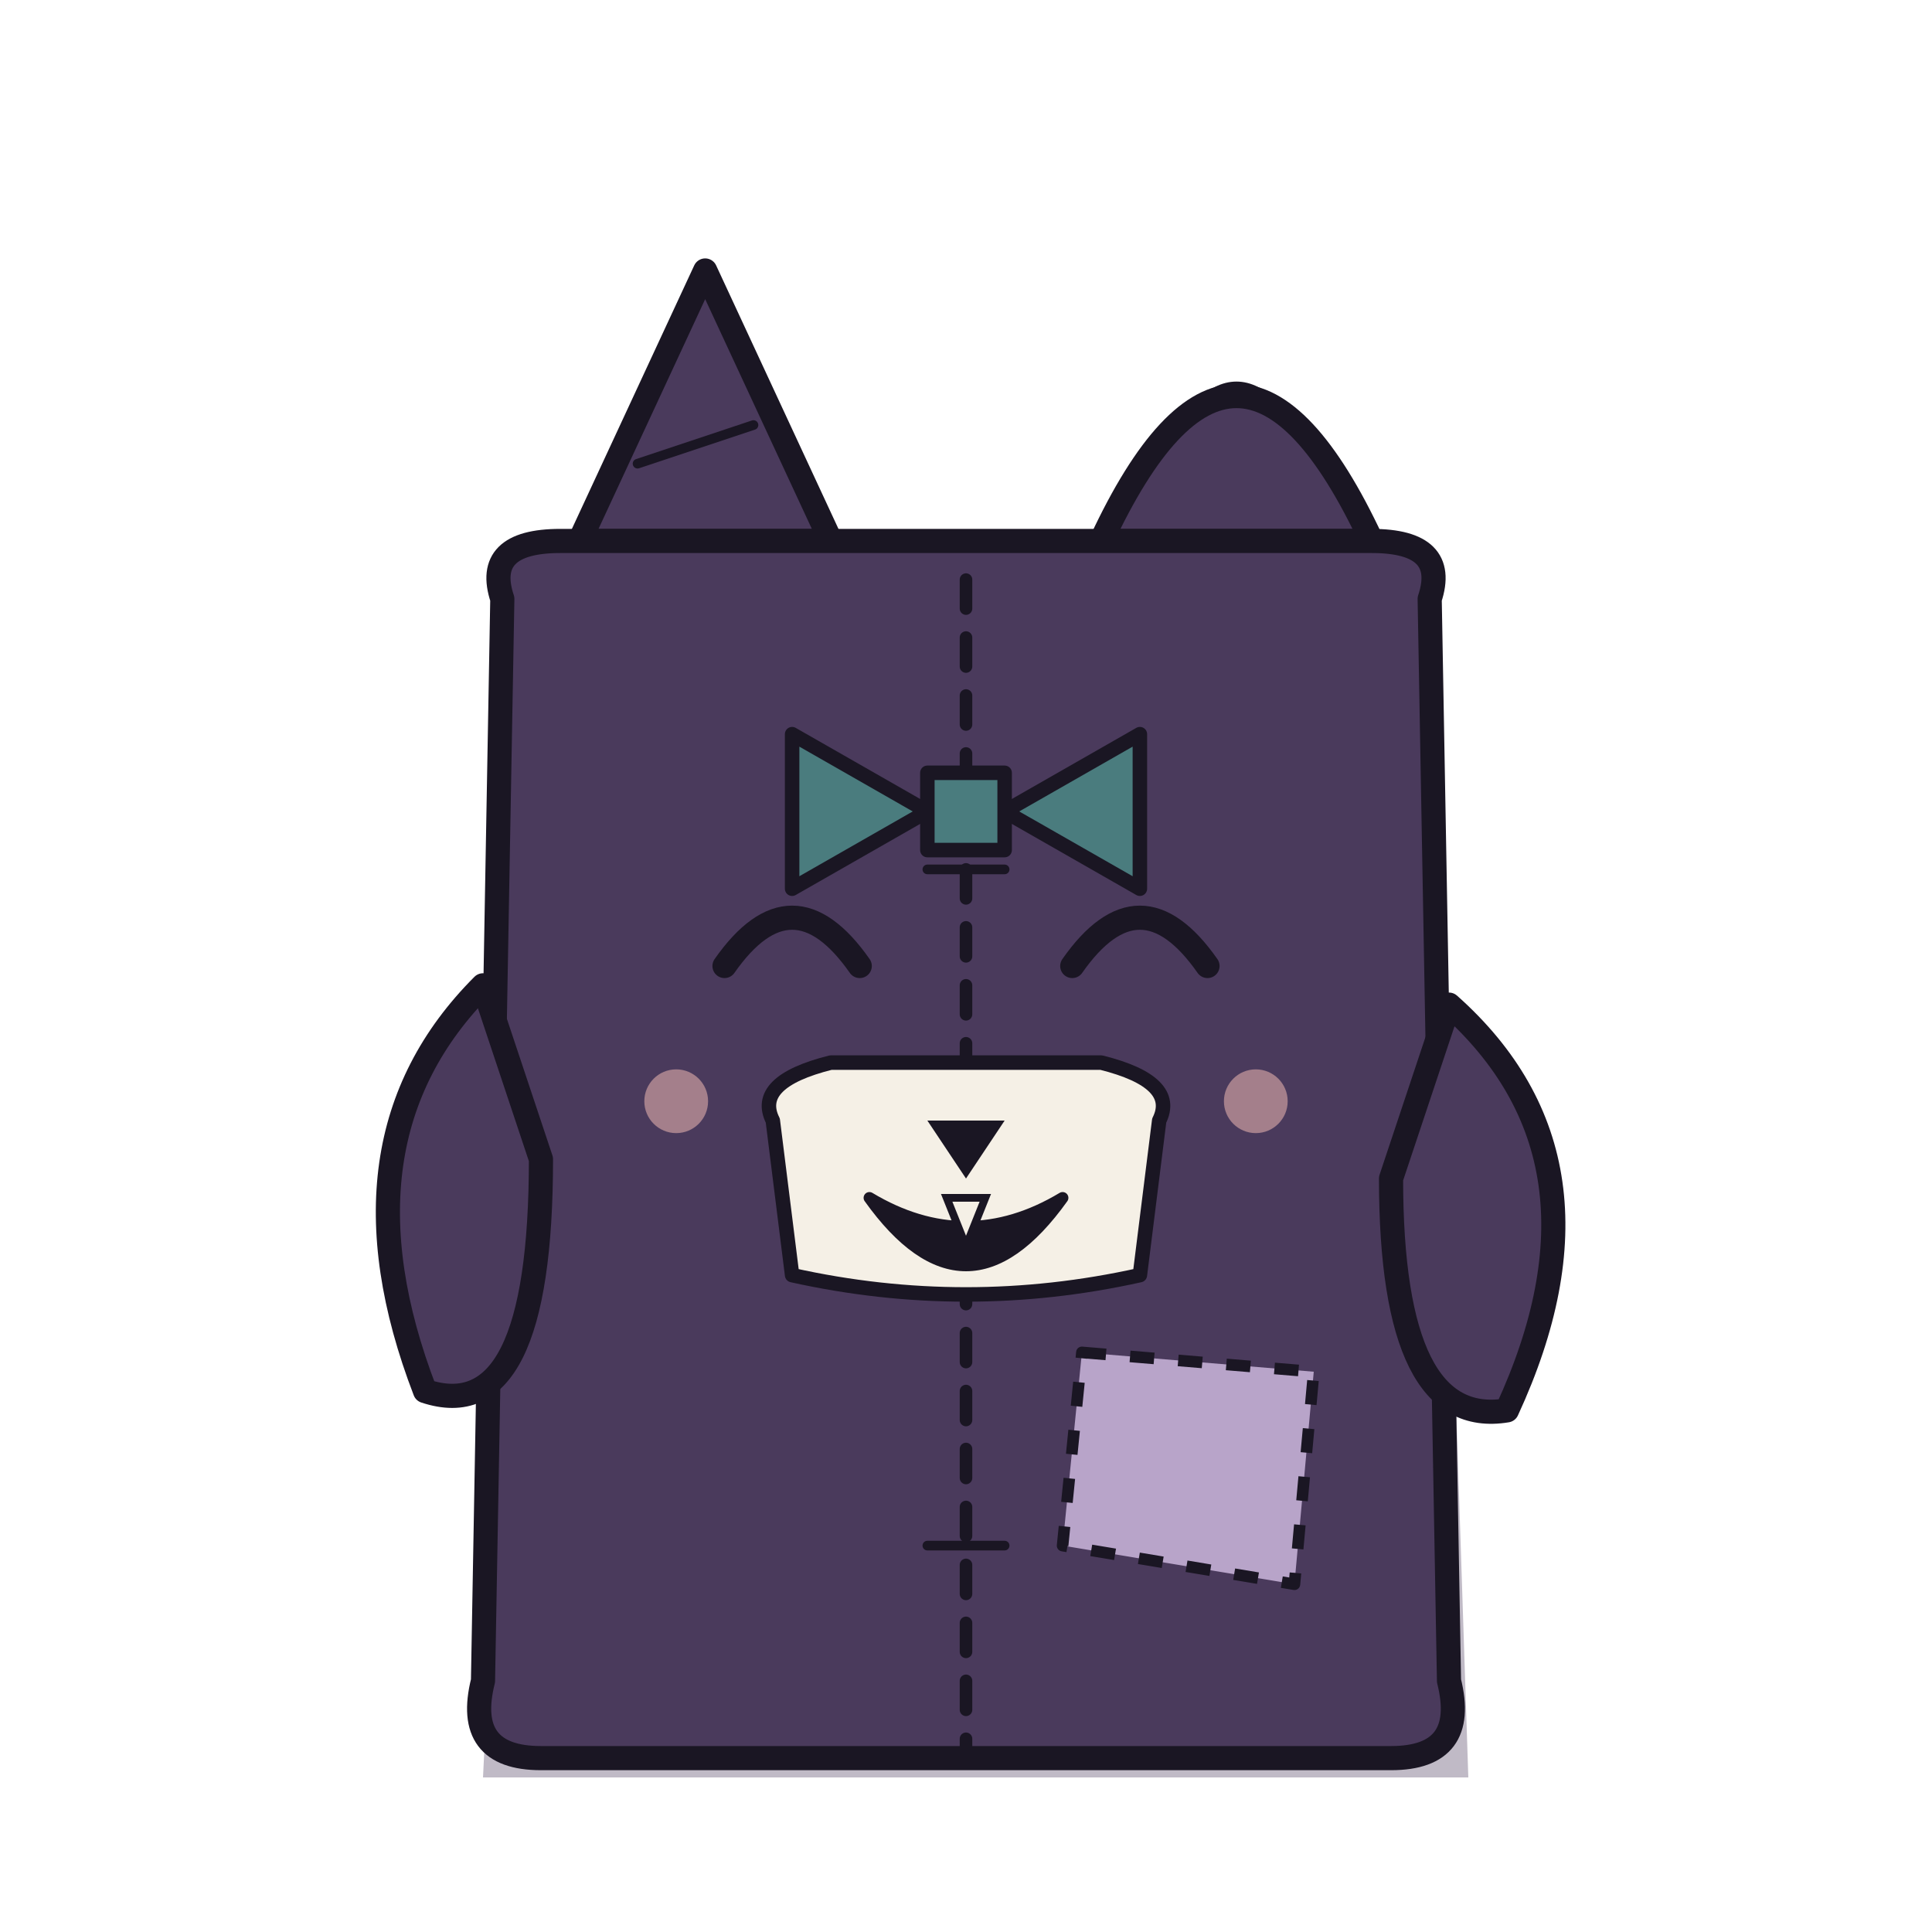
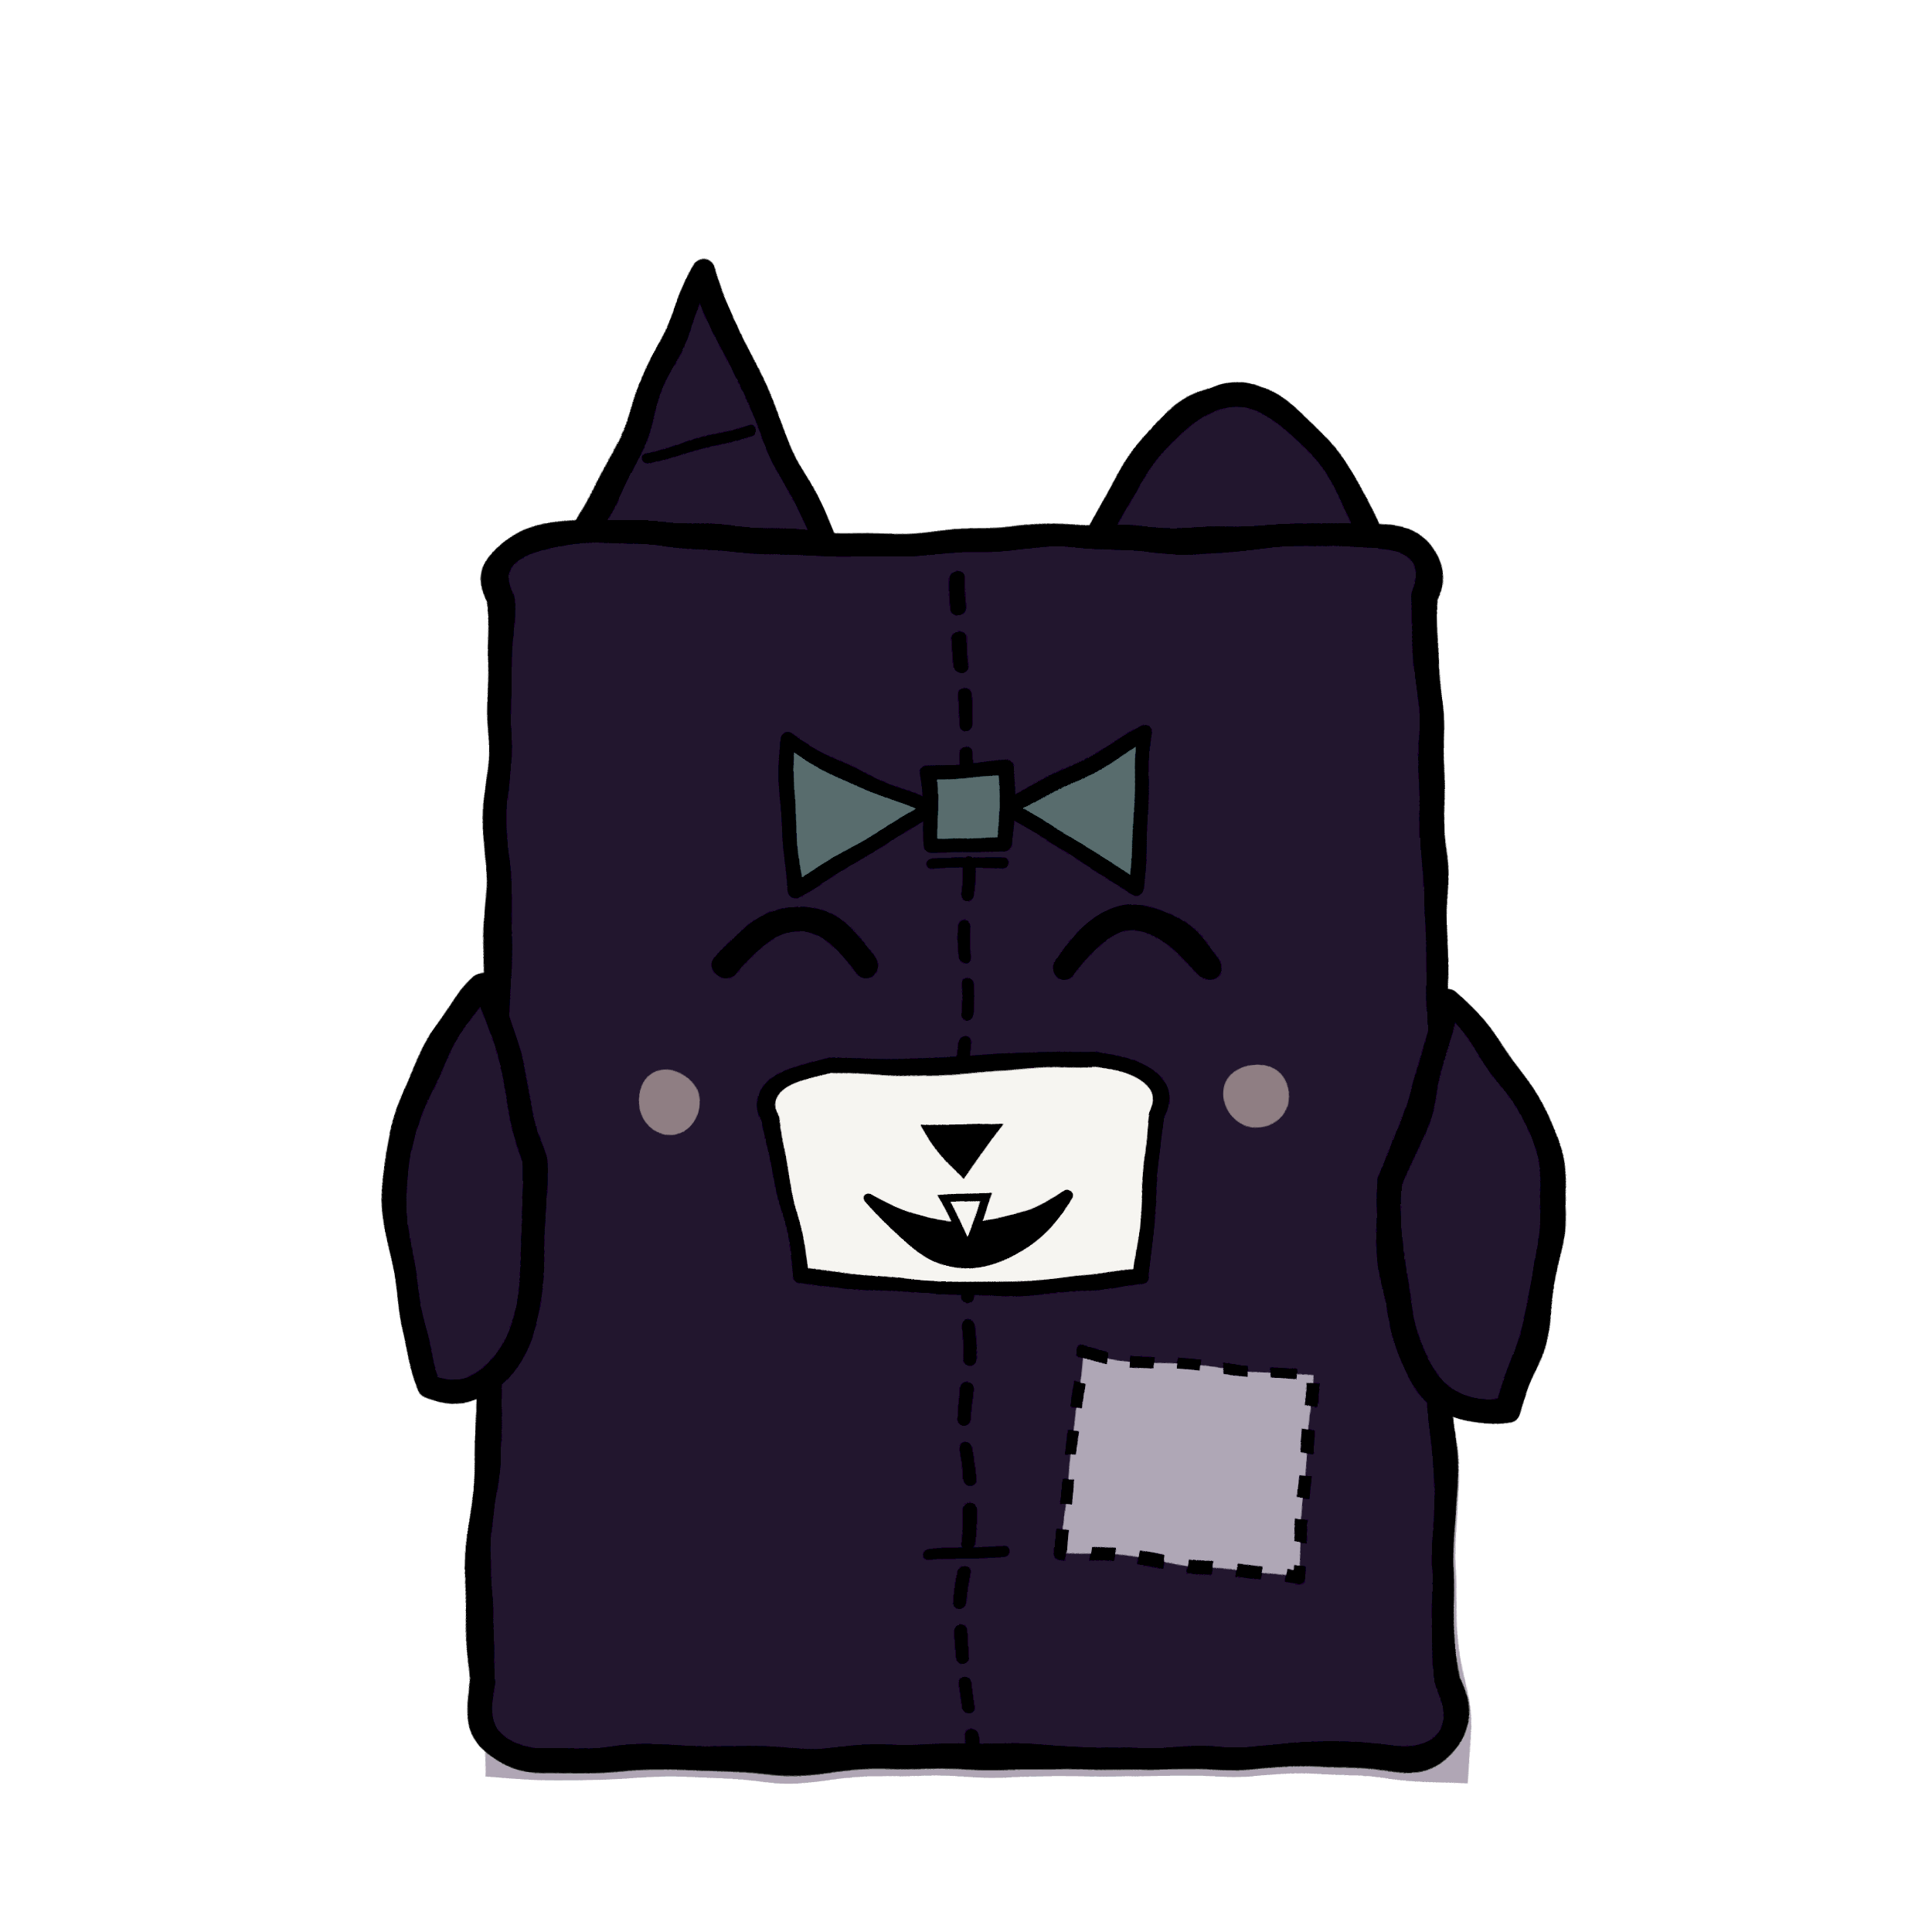
- <svg xmlns="http://www.w3.org/2000/svg" viewBox="0 0 200 200" role="img" aria-label="Pixel the patchwork parent, happy">
+ <svg xmlns="http://www.w3.org/2000/svg" filter="url(#burton-sketch)" viewBox="0 0 200 200" role="img" aria-label="Pixel the patchwork parent, happy">
  <defs>
+     <filter id="burton-sketch" x="-20%" y="-20%" width="140%" height="140%">
+       <feTurbulence type="fractalNoise" baseFrequency="0.04" numOctaves="3" result="noise" />
+       <feDisplacementMap in="SourceGraphic" in2="noise" scale="3.5" xChannelSelector="R" yChannelSelector="G" result="wobbly" />
+       <feColorMatrix in="wobbly" type="saturate" values="0.35" result="muted" />
+       <feComponentTransfer in="muted" result="final">
+         <feFuncR type="linear" slope="1.1" intercept="-0.05" />
+         <feFuncG type="linear" slope="1.1" intercept="-0.05" />
+         <feFuncB type="linear" slope="1.1" intercept="-0.05" />
+       </feComponentTransfer>
+     </filter>
    <style>
      .pixel-body{fill:#4A3A5C;stroke:#1A1623;stroke-width:2.5;stroke-linecap:round;stroke-linejoin:round}
      .muzzle{fill:#F5F0E6;stroke:#1A1623;stroke-width:1.5;stroke-linejoin:round}
      .pixel-eye{fill:none;stroke:#1A1623;stroke-width:2.5;stroke-linecap:round}
      .pixel-mouth{fill:#1A1623;stroke:#1A1623;stroke-width:1.2;stroke-linejoin:round}
      .pixel-accent{fill:#4A7C7E;stroke:#1A1623;stroke-width:1.5;stroke-linejoin:round}
      .shadow{fill:#4A3A5C;opacity:.35}
      .thin{fill:none;stroke:#1A1623;stroke-width:1;stroke-linecap:round}
      .seam{fill:none;stroke:#1A1623;stroke-width:1.3;stroke-dasharray:3 3;stroke-linecap:round}
      .patch{fill:#B8A4C9;stroke:#1A1623;stroke-width:1.2;stroke-dasharray:2.5 2.5;stroke-linejoin:round}
    </style>
  </defs>
  <path class="shadow" d="M56 62 L148 62 L152 184 L50 184 Z" />
  <path class="pixel-body" d="M60 56 L73 28 L86 56 Z" />
  <path class="thin" d="M66 48 L78 44" />
  <path class="pixel-body" d="M114 56 Q128 26 142 56 Z" />
  <path class="thin" d="M124 42 Q128 38 132 42" />
  <path class="pixel-body" d="M52 62 Q50 56 58 56 L142 56 Q150 56 148 62 L150 174 Q152 182 144 182 L56 182 Q48 182 50 174 Z" />
  <path class="pixel-body" d="M50 102 Q34 118 44 144 Q56 148 56 120 Z" />
  <path class="pixel-body" d="M150 104 Q168 120 156 146 Q144 148 144 122 Z" />
  <path class="seam" d="M100 60 L100 182" />
  <path class="thin" d="M96 90 L104 90 M96 130 L104 130 M96 160 L104 160" />
  <path class="patch" d="M112 140 L136 142 L134 164 L110 160 Z" />
  <path class="pixel-accent" d="M82 76 L96 84 L82 92 Z" />
  <path class="pixel-accent" d="M118 76 L104 84 L118 92 Z" />
  <path class="pixel-accent" d="M96 80 L104 80 L104 88 L96 88 Z" />
  <path class="muzzle" d="M80 116 Q78 112 86 110 L114 110 Q122 112 120 116 L118 132 Q100 136 82 132 Z" />
  <path d="M96 116 L104 116 L100 122 Z" fill="#1A1623" />
  <path class="pixel-eye" d="M75 100 Q82 90 89 100" />
  <path class="pixel-eye" d="M111 100 Q118 90 125 100" />
  <path class="pixel-mouth" d="M90 124 Q100 138 110 124 Q100 130 90 124 Z" />
  <path d="M98 124 L102 124 L100 129 Z" fill="#F5F0E6" stroke="#1A1623" stroke-width="0.8" />
  <circle cx="70" cy="114" r="3.3" fill="#D4A5A5" opacity=".65" />
  <circle cx="130" cy="114" r="3.3" fill="#D4A5A5" opacity=".65" />
</svg>
